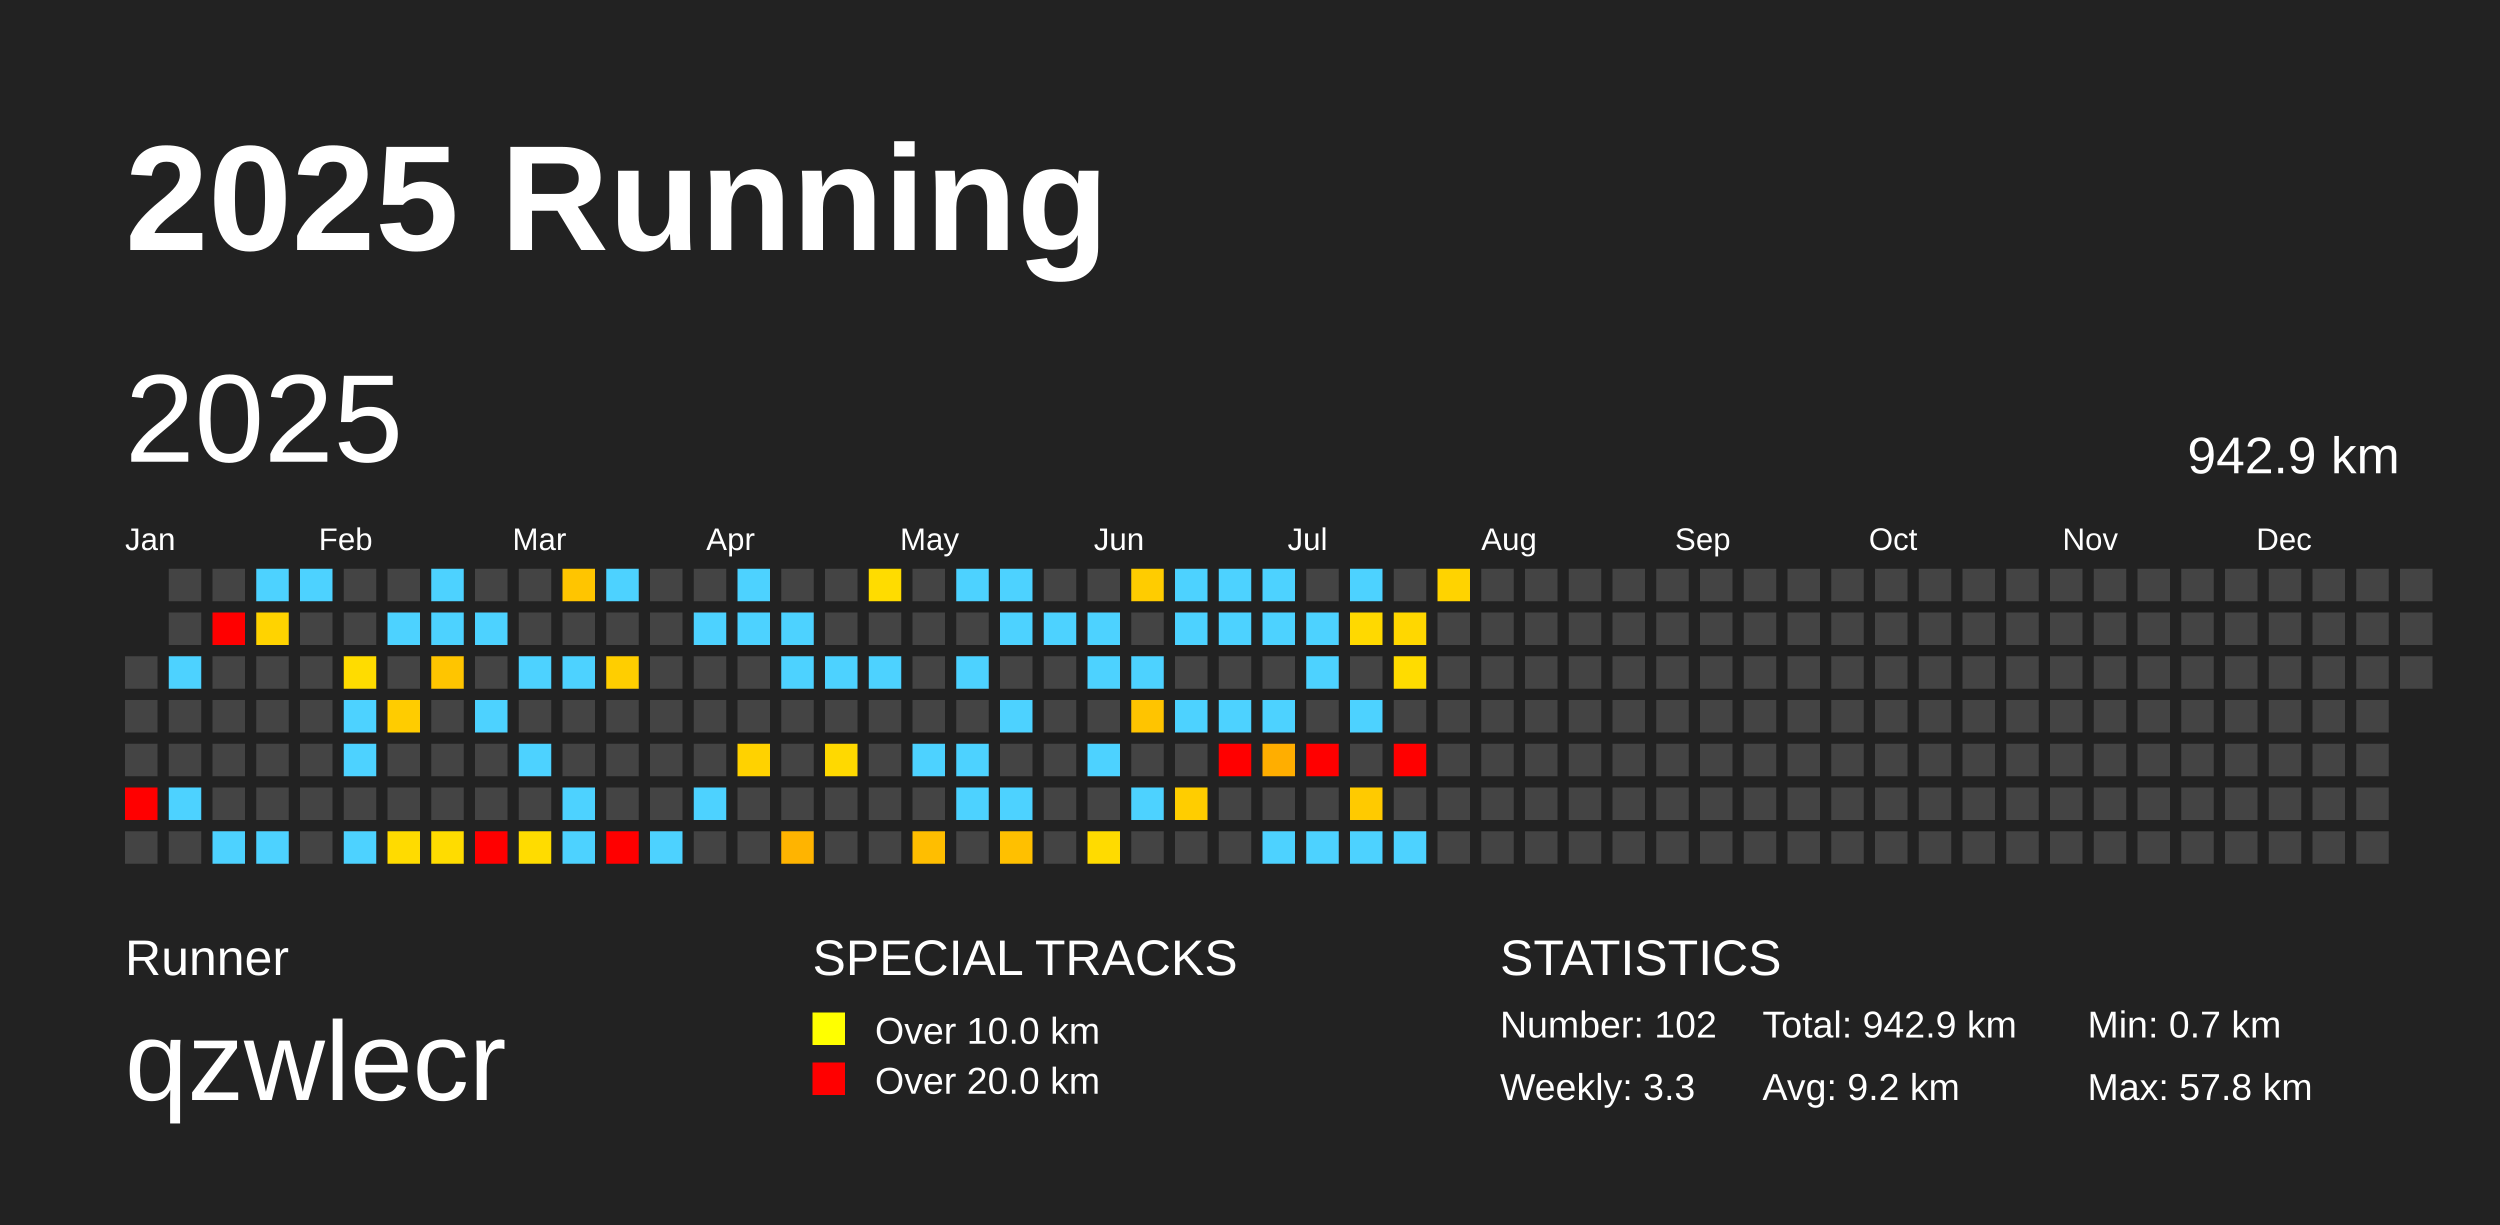
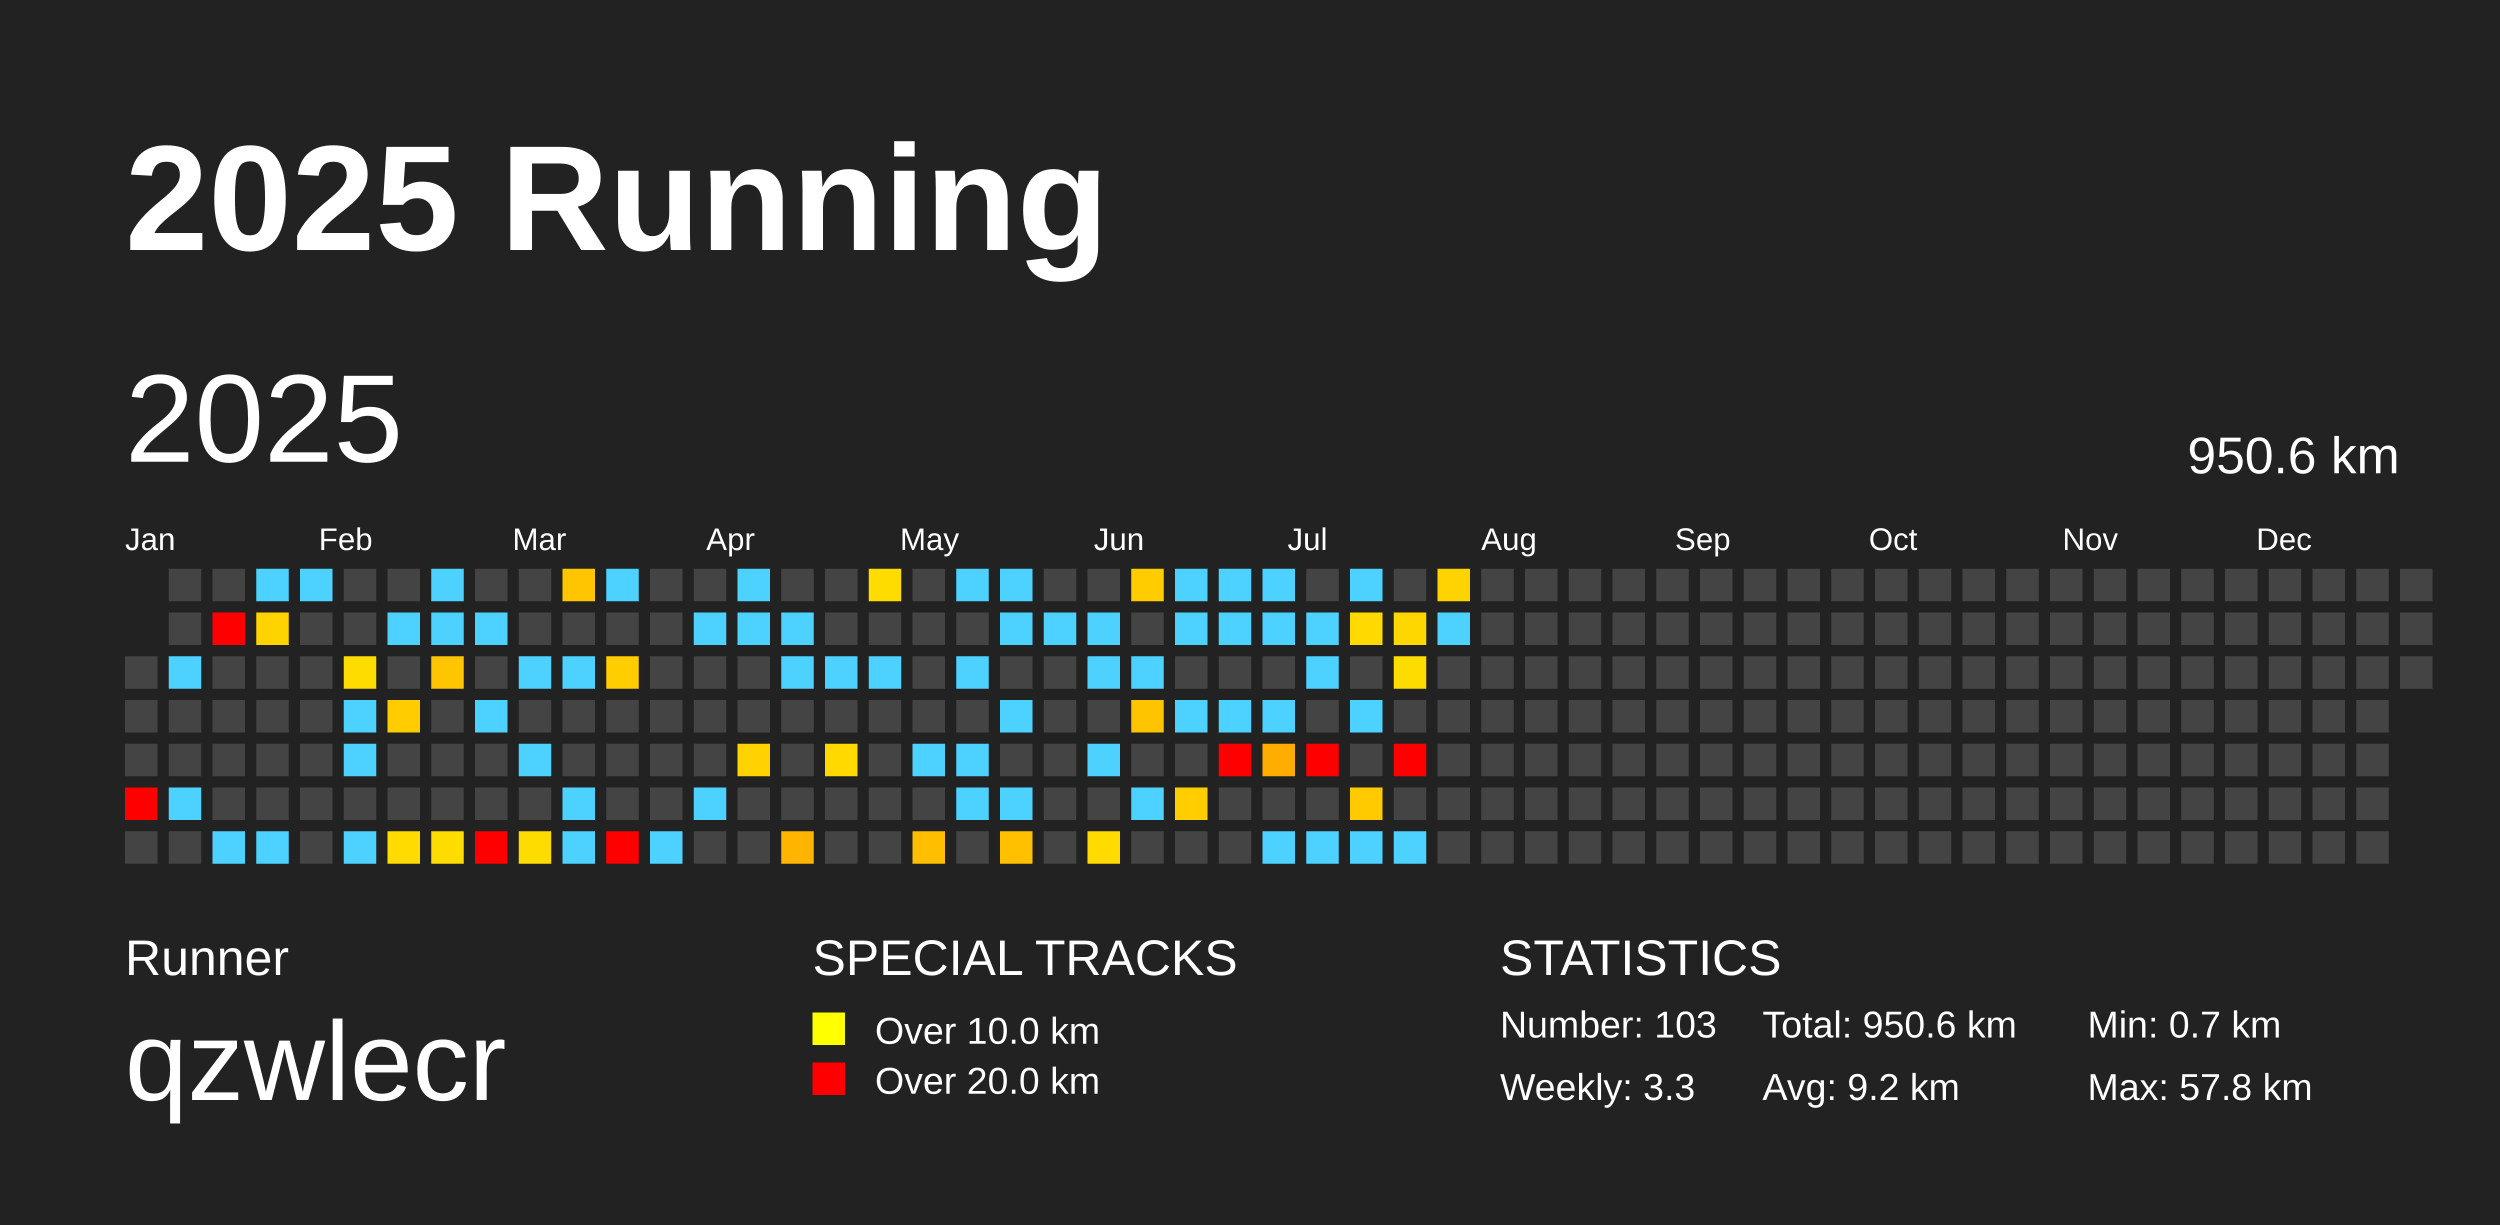
<svg xmlns="http://www.w3.org/2000/svg" baseProfile="full" height="98mm" version="1.1" viewBox="0,0,200,98" width="200mm">
  <defs />
  <rect fill="#222222" height="98" width="200" x="0" y="0" />
  <text fill="#FFFFFF" style="font-size:12px; font-family:Arial; font-weight:bold;" x="10" y="20">2025 Running</text>
  <text fill="#FFFFFF" style="font-size:4px; font-family:Arial" x="10" y="78">Runner</text>
  <text fill="#FFFFFF" style="font-size:9px; font-family:Arial" x="10" y="88">qzwlecr</text>
  <text fill="#FFFFFF" style="font-size:4px; font-family:Arial" x="65" y="78">SPECIAL TRACKS</text>
  <rect fill="yellow" height="2.6" width="2.6" x="65" y="81" />
  <text fill="#FFFFFF" style="font-size:3px; font-family:Arial" x="70" y="83.5">Over 10.0 km</text>
  <rect fill="red" height="2.6" width="2.6" x="65" y="85" />
  <text fill="#FFFFFF" style="font-size:3px; font-family:Arial" x="70" y="87.5">Over 20.0 km</text>
  <text fill="#FFFFFF" style="font-size:4px; font-family:Arial" x="120" y="78">STATISTICS</text>
-   <text fill="#FFFFFF" style="font-size:3px; font-family:Arial" x="120" y="83">Number: 102</text>
+   <text fill="#FFFFFF" style="font-size:3px; font-family:Arial" x="120" y="83">Number: 103</text>
  <text fill="#FFFFFF" style="font-size:3px; font-family:Arial" x="120" y="88">Weekly: 3.3</text>
-   <text fill="#FFFFFF" style="font-size:3px; font-family:Arial" x="141" y="83">Total: 942.9 km</text>
+   <text fill="#FFFFFF" style="font-size:3px; font-family:Arial" x="141" y="83">Total: 950.6 km</text>
  <text fill="#FFFFFF" style="font-size:3px; font-family:Arial" x="141" y="88">Avg: 9.2 km</text>
  <text fill="#FFFFFF" style="font-size:3px; font-family:Arial" x="167" y="83">Min: 0.7 km</text>
  <text fill="#FFFFFF" style="font-size:3px; font-family:Arial" x="167" y="88">Max: 57.8 km</text>
  <text dominant-baseline="hanging" fill="#FFFFFF" style="font-size:10.0px; font-family:Arial;" x="10" y="30">2025</text>
-   <text dominant-baseline="hanging" fill="#FFFFFF" style="font-size:4.125px; font-family:Arial;" x="175" y="35">942.9 km</text>
+   <text dominant-baseline="hanging" fill="#FFFFFF" style="font-size:4.125px; font-family:Arial;" x="175" y="35">950.6 km</text>
  <text fill="#FFFFFF" style="font-size:2.5px; font-family:Arial" x="10.0" y="44">Jan</text>
  <text fill="#FFFFFF" style="font-size:2.5px; font-family:Arial" x="25.5" y="44">Feb</text>
  <text fill="#FFFFFF" style="font-size:2.5px; font-family:Arial" x="41.0" y="44">Mar</text>
  <text fill="#FFFFFF" style="font-size:2.5px; font-family:Arial" x="56.5" y="44">Apr</text>
  <text fill="#FFFFFF" style="font-size:2.5px; font-family:Arial" x="72.0" y="44">May</text>
  <text fill="#FFFFFF" style="font-size:2.5px; font-family:Arial" x="87.5" y="44">Jun</text>
  <text fill="#FFFFFF" style="font-size:2.5px; font-family:Arial" x="103.0" y="44">Jul</text>
  <text fill="#FFFFFF" style="font-size:2.5px; font-family:Arial" x="118.5" y="44">Aug</text>
  <text fill="#FFFFFF" style="font-size:2.5px; font-family:Arial" x="134.0" y="44">Sep</text>
  <text fill="#FFFFFF" style="font-size:2.5px; font-family:Arial" x="149.5" y="44">Oct</text>
  <text fill="#FFFFFF" style="font-size:2.5px; font-family:Arial" x="165.0" y="44">Nov</text>
  <text fill="#FFFFFF" style="font-size:2.5px; font-family:Arial" x="180.5" y="44">Dec</text>
  <rect fill="#444444" height="2.6" width="2.6" x="10.0" y="52.5" />
  <rect fill="#444444" height="2.6" width="2.6" x="10.0" y="56.0" />
  <rect fill="#444444" height="2.6" width="2.6" x="10.0" y="59.5" />
  <rect fill="red" height="2.6" width="2.6" x="10.0" y="63.0" />
  <rect fill="#444444" height="2.6" width="2.6" x="10.0" y="66.5" />
  <rect fill="#444444" height="2.6" width="2.6" x="13.5" y="45.5" />
  <rect fill="#444444" height="2.6" width="2.6" x="13.5" y="49.0" />
  <rect fill="#4dd2ff" height="2.6" width="2.6" x="13.5" y="52.5" />
  <rect fill="#444444" height="2.6" width="2.6" x="13.5" y="56.0" />
  <rect fill="#444444" height="2.6" width="2.6" x="13.5" y="59.5" />
  <rect fill="#4dd2ff" height="2.6" width="2.6" x="13.5" y="63.0" />
  <rect fill="#444444" height="2.6" width="2.6" x="13.5" y="66.5" />
  <rect fill="#444444" height="2.6" width="2.6" x="17.0" y="45.5" />
  <rect fill="red" height="2.6" width="2.6" x="17.0" y="49.0" />
  <rect fill="#444444" height="2.6" width="2.6" x="17.0" y="52.5" />
  <rect fill="#444444" height="2.6" width="2.6" x="17.0" y="56.0" />
  <rect fill="#444444" height="2.6" width="2.6" x="17.0" y="59.5" />
  <rect fill="#444444" height="2.6" width="2.6" x="17.0" y="63.0" />
  <rect fill="#4dd2ff" height="2.6" width="2.6" x="17.0" y="66.5" />
  <rect fill="#4dd2ff" height="2.6" width="2.6" x="20.5" y="45.5" />
  <rect fill="#ffd300" height="2.6" width="2.6" x="20.5" y="49.0" />
  <rect fill="#444444" height="2.6" width="2.6" x="20.5" y="52.5" />
  <rect fill="#444444" height="2.6" width="2.6" x="20.5" y="56.0" />
  <rect fill="#444444" height="2.6" width="2.6" x="20.5" y="59.5" />
  <rect fill="#444444" height="2.6" width="2.6" x="20.5" y="63.0" />
  <rect fill="#4dd2ff" height="2.6" width="2.6" x="20.5" y="66.5" />
  <rect fill="#4dd2ff" height="2.6" width="2.6" x="24.0" y="45.5" />
  <rect fill="#444444" height="2.6" width="2.6" x="24.0" y="49.0" />
  <rect fill="#444444" height="2.6" width="2.6" x="24.0" y="52.5" />
  <rect fill="#444444" height="2.6" width="2.6" x="24.0" y="56.0" />
  <rect fill="#444444" height="2.6" width="2.6" x="24.0" y="59.5" />
  <rect fill="#444444" height="2.6" width="2.6" x="24.0" y="63.0" />
  <rect fill="#444444" height="2.6" width="2.6" x="24.0" y="66.5" />
  <rect fill="#444444" height="2.6" width="2.6" x="27.5" y="45.5" />
  <rect fill="#444444" height="2.6" width="2.6" x="27.5" y="49.0" />
  <rect fill="#ffdc00" height="2.6" width="2.6" x="27.5" y="52.5" />
  <rect fill="#4dd2ff" height="2.6" width="2.6" x="27.5" y="56.0" />
  <rect fill="#4dd2ff" height="2.6" width="2.6" x="27.5" y="59.5" />
  <rect fill="#444444" height="2.6" width="2.6" x="27.5" y="63.0" />
  <rect fill="#4dd2ff" height="2.6" width="2.6" x="27.5" y="66.5" />
  <rect fill="#444444" height="2.6" width="2.6" x="31.0" y="45.5" />
  <rect fill="#4dd2ff" height="2.6" width="2.6" x="31.0" y="49.0" />
  <rect fill="#444444" height="2.6" width="2.6" x="31.0" y="52.5" />
  <rect fill="#ffcc00" height="2.6" width="2.6" x="31.0" y="56.0" />
  <rect fill="#444444" height="2.6" width="2.6" x="31.0" y="59.5" />
  <rect fill="#444444" height="2.6" width="2.6" x="31.0" y="63.0" />
  <rect fill="#ffdb00" height="2.6" width="2.6" x="31.0" y="66.5" />
  <rect fill="#4dd2ff" height="2.6" width="2.6" x="34.5" y="45.5" />
  <rect fill="#4dd2ff" height="2.6" width="2.6" x="34.5" y="49.0" />
  <rect fill="#ffc500" height="2.6" width="2.6" x="34.5" y="52.5" />
  <rect fill="#444444" height="2.6" width="2.6" x="34.5" y="56.0" />
  <rect fill="#444444" height="2.6" width="2.6" x="34.5" y="59.5" />
  <rect fill="#444444" height="2.6" width="2.6" x="34.5" y="63.0" />
  <rect fill="#ffdc00" height="2.6" width="2.6" x="34.5" y="66.5" />
  <rect fill="#444444" height="2.6" width="2.6" x="38.0" y="45.5" />
  <rect fill="#4dd2ff" height="2.6" width="2.6" x="38.0" y="49.0" />
  <rect fill="#444444" height="2.6" width="2.6" x="38.0" y="52.5" />
  <rect fill="#4dd2ff" height="2.6" width="2.6" x="38.0" y="56.0" />
  <rect fill="#444444" height="2.6" width="2.6" x="38.0" y="59.5" />
  <rect fill="#444444" height="2.6" width="2.6" x="38.0" y="63.0" />
  <rect fill="red" height="2.6" width="2.6" x="38.0" y="66.5" />
  <rect fill="#444444" height="2.6" width="2.6" x="41.5" y="45.5" />
  <rect fill="#444444" height="2.6" width="2.6" x="41.5" y="49.0" />
  <rect fill="#4dd2ff" height="2.6" width="2.6" x="41.5" y="52.5" />
  <rect fill="#444444" height="2.6" width="2.6" x="41.5" y="56.0" />
  <rect fill="#4dd2ff" height="2.6" width="2.6" x="41.5" y="59.5" />
  <rect fill="#444444" height="2.6" width="2.6" x="41.5" y="63.0" />
  <rect fill="#ffdc00" height="2.6" width="2.6" x="41.5" y="66.5" />
  <rect fill="#ffc500" height="2.6" width="2.6" x="45.0" y="45.5" />
  <rect fill="#444444" height="2.6" width="2.6" x="45.0" y="49.0" />
  <rect fill="#4dd2ff" height="2.6" width="2.6" x="45.0" y="52.5" />
  <rect fill="#444444" height="2.6" width="2.6" x="45.0" y="56.0" />
  <rect fill="#444444" height="2.6" width="2.6" x="45.0" y="59.5" />
  <rect fill="#4dd2ff" height="2.6" width="2.6" x="45.0" y="63.0" />
  <rect fill="#4dd2ff" height="2.6" width="2.6" x="45.0" y="66.5" />
  <rect fill="#4dd2ff" height="2.6" width="2.6" x="48.5" y="45.5" />
  <rect fill="#444444" height="2.6" width="2.6" x="48.5" y="49.0" />
  <rect fill="#ffce00" height="2.6" width="2.6" x="48.5" y="52.5" />
  <rect fill="#444444" height="2.6" width="2.6" x="48.5" y="56.0" />
  <rect fill="#444444" height="2.6" width="2.6" x="48.5" y="59.5" />
  <rect fill="#444444" height="2.6" width="2.6" x="48.5" y="63.0" />
  <rect fill="red" height="2.6" width="2.6" x="48.5" y="66.5" />
  <rect fill="#444444" height="2.6" width="2.6" x="52.0" y="45.5" />
  <rect fill="#444444" height="2.6" width="2.6" x="52.0" y="49.0" />
  <rect fill="#444444" height="2.6" width="2.6" x="52.0" y="52.5" />
  <rect fill="#444444" height="2.6" width="2.6" x="52.0" y="56.0" />
  <rect fill="#444444" height="2.6" width="2.6" x="52.0" y="59.5" />
  <rect fill="#444444" height="2.6" width="2.6" x="52.0" y="63.0" />
  <rect fill="#4dd2ff" height="2.6" width="2.6" x="52.0" y="66.5" />
  <rect fill="#444444" height="2.6" width="2.6" x="55.5" y="45.5" />
  <rect fill="#4dd2ff" height="2.6" width="2.6" x="55.5" y="49.0" />
  <rect fill="#444444" height="2.6" width="2.6" x="55.5" y="52.5" />
  <rect fill="#444444" height="2.6" width="2.6" x="55.5" y="56.0" />
  <rect fill="#444444" height="2.6" width="2.6" x="55.5" y="59.5" />
  <rect fill="#4dd2ff" height="2.6" width="2.6" x="55.5" y="63.0" />
  <rect fill="#444444" height="2.6" width="2.6" x="55.5" y="66.5" />
  <rect fill="#4dd2ff" height="2.6" width="2.6" x="59.0" y="45.5" />
  <rect fill="#4dd2ff" height="2.6" width="2.6" x="59.0" y="49.0" />
  <rect fill="#444444" height="2.6" width="2.6" x="59.0" y="52.5" />
  <rect fill="#444444" height="2.6" width="2.6" x="59.0" y="56.0" />
  <rect fill="#ffd200" height="2.6" width="2.6" x="59.0" y="59.5" />
  <rect fill="#444444" height="2.6" width="2.6" x="59.0" y="63.0" />
  <rect fill="#444444" height="2.6" width="2.6" x="59.0" y="66.5" />
  <rect fill="#444444" height="2.6" width="2.6" x="62.5" y="45.5" />
  <rect fill="#4dd2ff" height="2.6" width="2.6" x="62.5" y="49.0" />
  <rect fill="#4dd2ff" height="2.6" width="2.6" x="62.5" y="52.5" />
  <rect fill="#444444" height="2.6" width="2.6" x="62.5" y="56.0" />
  <rect fill="#444444" height="2.6" width="2.6" x="62.5" y="59.5" />
  <rect fill="#444444" height="2.6" width="2.6" x="62.5" y="63.0" />
  <rect fill="#ffb400" height="2.6" width="2.6" x="62.5" y="66.5" />
  <rect fill="#444444" height="2.6" width="2.6" x="66.0" y="45.5" />
  <rect fill="#444444" height="2.6" width="2.6" x="66.0" y="49.0" />
  <rect fill="#4dd2ff" height="2.6" width="2.6" x="66.0" y="52.5" />
  <rect fill="#444444" height="2.6" width="2.6" x="66.0" y="56.0" />
  <rect fill="#ffd900" height="2.6" width="2.6" x="66.0" y="59.5" />
  <rect fill="#444444" height="2.6" width="2.6" x="66.0" y="63.0" />
  <rect fill="#444444" height="2.6" width="2.6" x="66.0" y="66.5" />
  <rect fill="#ffdc00" height="2.6" width="2.6" x="69.5" y="45.5" />
  <rect fill="#444444" height="2.6" width="2.6" x="69.5" y="49.0" />
  <rect fill="#4dd2ff" height="2.6" width="2.6" x="69.5" y="52.5" />
  <rect fill="#444444" height="2.6" width="2.6" x="69.5" y="56.0" />
  <rect fill="#444444" height="2.6" width="2.6" x="69.5" y="59.5" />
  <rect fill="#444444" height="2.6" width="2.6" x="69.5" y="63.0" />
  <rect fill="#444444" height="2.6" width="2.6" x="69.5" y="66.5" />
  <rect fill="#444444" height="2.6" width="2.6" x="73.0" y="45.5" />
  <rect fill="#444444" height="2.6" width="2.6" x="73.0" y="49.0" />
  <rect fill="#444444" height="2.6" width="2.6" x="73.0" y="52.5" />
  <rect fill="#444444" height="2.6" width="2.6" x="73.0" y="56.0" />
  <rect fill="#4dd2ff" height="2.6" width="2.6" x="73.0" y="59.5" />
  <rect fill="#444444" height="2.6" width="2.6" x="73.0" y="63.0" />
  <rect fill="#ffbe00" height="2.6" width="2.6" x="73.0" y="66.5" />
  <rect fill="#4dd2ff" height="2.6" width="2.6" x="76.5" y="45.5" />
  <rect fill="#444444" height="2.6" width="2.6" x="76.5" y="49.0" />
  <rect fill="#4dd2ff" height="2.6" width="2.6" x="76.5" y="52.5" />
  <rect fill="#444444" height="2.6" width="2.6" x="76.5" y="56.0" />
  <rect fill="#4dd2ff" height="2.6" width="2.6" x="76.5" y="59.5" />
  <rect fill="#4dd2ff" height="2.6" width="2.6" x="76.5" y="63.0" />
  <rect fill="#444444" height="2.6" width="2.6" x="76.5" y="66.5" />
  <rect fill="#4dd2ff" height="2.6" width="2.6" x="80.0" y="45.5" />
  <rect fill="#4dd2ff" height="2.6" width="2.6" x="80.0" y="49.0" />
  <rect fill="#444444" height="2.6" width="2.6" x="80.0" y="52.5" />
  <rect fill="#4dd2ff" height="2.6" width="2.6" x="80.0" y="56.0" />
  <rect fill="#444444" height="2.6" width="2.6" x="80.0" y="59.5" />
  <rect fill="#4dd2ff" height="2.6" width="2.6" x="80.0" y="63.0" />
  <rect fill="#ffc000" height="2.6" width="2.6" x="80.0" y="66.5" />
  <rect fill="#444444" height="2.6" width="2.6" x="83.5" y="45.5" />
  <rect fill="#4dd2ff" height="2.6" width="2.6" x="83.5" y="49.0" />
  <rect fill="#444444" height="2.6" width="2.6" x="83.5" y="52.5" />
  <rect fill="#444444" height="2.6" width="2.6" x="83.5" y="56.0" />
  <rect fill="#444444" height="2.6" width="2.6" x="83.5" y="59.5" />
  <rect fill="#444444" height="2.6" width="2.6" x="83.5" y="63.0" />
  <rect fill="#444444" height="2.6" width="2.6" x="83.5" y="66.5" />
  <rect fill="#444444" height="2.6" width="2.6" x="87.0" y="45.5" />
  <rect fill="#4dd2ff" height="2.6" width="2.6" x="87.0" y="49.0" />
  <rect fill="#4dd2ff" height="2.6" width="2.6" x="87.0" y="52.5" />
  <rect fill="#444444" height="2.6" width="2.6" x="87.0" y="56.0" />
  <rect fill="#4dd2ff" height="2.6" width="2.6" x="87.0" y="59.5" />
  <rect fill="#444444" height="2.6" width="2.6" x="87.0" y="63.0" />
  <rect fill="#ffdb00" height="2.6" width="2.6" x="87.0" y="66.5" />
  <rect fill="#ffcc00" height="2.6" width="2.6" x="90.5" y="45.5" />
  <rect fill="#444444" height="2.6" width="2.6" x="90.5" y="49.0" />
  <rect fill="#4dd2ff" height="2.6" width="2.6" x="90.5" y="52.5" />
  <rect fill="#ffc400" height="2.6" width="2.6" x="90.5" y="56.0" />
  <rect fill="#444444" height="2.6" width="2.6" x="90.5" y="59.5" />
  <rect fill="#4dd2ff" height="2.6" width="2.6" x="90.5" y="63.0" />
  <rect fill="#444444" height="2.6" width="2.6" x="90.5" y="66.5" />
  <rect fill="#4dd2ff" height="2.6" width="2.6" x="94.0" y="45.5" />
  <rect fill="#4dd2ff" height="2.6" width="2.6" x="94.0" y="49.0" />
  <rect fill="#444444" height="2.6" width="2.6" x="94.0" y="52.5" />
  <rect fill="#4dd2ff" height="2.6" width="2.6" x="94.0" y="56.0" />
  <rect fill="#444444" height="2.6" width="2.6" x="94.0" y="59.5" />
  <rect fill="#ffcd00" height="2.6" width="2.6" x="94.0" y="63.0" />
  <rect fill="#444444" height="2.6" width="2.6" x="94.0" y="66.5" />
  <rect fill="#4dd2ff" height="2.6" width="2.6" x="97.5" y="45.5" />
  <rect fill="#4dd2ff" height="2.6" width="2.6" x="97.5" y="49.0" />
  <rect fill="#444444" height="2.6" width="2.6" x="97.5" y="52.5" />
  <rect fill="#4dd2ff" height="2.6" width="2.6" x="97.5" y="56.0" />
  <rect fill="red" height="2.6" width="2.6" x="97.5" y="59.5" />
  <rect fill="#444444" height="2.6" width="2.6" x="97.5" y="63.0" />
  <rect fill="#444444" height="2.6" width="2.6" x="97.5" y="66.5" />
  <rect fill="#4dd2ff" height="2.6" width="2.6" x="101.0" y="45.5" />
  <rect fill="#4dd2ff" height="2.6" width="2.6" x="101.0" y="49.0" />
  <rect fill="#444444" height="2.6" width="2.6" x="101.0" y="52.5" />
  <rect fill="#4dd2ff" height="2.6" width="2.6" x="101.0" y="56.0" />
  <rect fill="#ffae00" height="2.6" width="2.6" x="101.0" y="59.5" />
  <rect fill="#444444" height="2.6" width="2.6" x="101.0" y="63.0" />
  <rect fill="#4dd2ff" height="2.6" width="2.6" x="101.0" y="66.5" />
  <rect fill="#444444" height="2.6" width="2.6" x="104.5" y="45.5" />
  <rect fill="#4dd2ff" height="2.6" width="2.6" x="104.5" y="49.0" />
  <rect fill="#4dd2ff" height="2.6" width="2.6" x="104.5" y="52.5" />
  <rect fill="#444444" height="2.6" width="2.6" x="104.5" y="56.0" />
  <rect fill="red" height="2.6" width="2.6" x="104.5" y="59.5" />
  <rect fill="#444444" height="2.6" width="2.6" x="104.5" y="63.0" />
  <rect fill="#4dd2ff" height="2.6" width="2.6" x="104.5" y="66.5" />
  <rect fill="#4dd2ff" height="2.6" width="2.6" x="108.0" y="45.5" />
  <rect fill="#ffd900" height="2.6" width="2.6" x="108.0" y="49.0" />
  <rect fill="#444444" height="2.6" width="2.6" x="108.0" y="52.5" />
  <rect fill="#4dd2ff" height="2.6" width="2.6" x="108.0" y="56.0" />
  <rect fill="#444444" height="2.6" width="2.6" x="108.0" y="59.5" />
  <rect fill="#ffca00" height="2.6" width="2.6" x="108.0" y="63.0" />
  <rect fill="#4dd2ff" height="2.6" width="2.6" x="108.0" y="66.5" />
  <rect fill="#444444" height="2.6" width="2.6" x="111.5" y="45.5" />
  <rect fill="#ffd700" height="2.6" width="2.6" x="111.5" y="49.0" />
  <rect fill="#ffdc00" height="2.6" width="2.6" x="111.5" y="52.5" />
  <rect fill="#444444" height="2.6" width="2.6" x="111.5" y="56.0" />
  <rect fill="red" height="2.6" width="2.6" x="111.5" y="59.5" />
  <rect fill="#444444" height="2.6" width="2.6" x="111.5" y="63.0" />
  <rect fill="#4dd2ff" height="2.6" width="2.6" x="111.5" y="66.5" />
  <rect fill="#ffd300" height="2.6" width="2.6" x="115.0" y="45.5" />
-   <rect fill="#444444" height="2.6" width="2.6" x="115.0" y="49.0" />
+   <rect fill="#4dd2ff" height="2.6" width="2.6" x="115.0" y="49.0" />
  <rect fill="#444444" height="2.6" width="2.6" x="115.0" y="52.5" />
  <rect fill="#444444" height="2.6" width="2.6" x="115.0" y="56.0" />
  <rect fill="#444444" height="2.6" width="2.6" x="115.0" y="59.5" />
  <rect fill="#444444" height="2.6" width="2.6" x="115.0" y="63.0" />
  <rect fill="#444444" height="2.6" width="2.6" x="115.0" y="66.5" />
  <rect fill="#444444" height="2.6" width="2.6" x="118.5" y="45.5" />
  <rect fill="#444444" height="2.6" width="2.6" x="118.5" y="49.0" />
  <rect fill="#444444" height="2.6" width="2.6" x="118.5" y="52.5" />
  <rect fill="#444444" height="2.6" width="2.6" x="118.5" y="56.0" />
  <rect fill="#444444" height="2.6" width="2.6" x="118.5" y="59.5" />
  <rect fill="#444444" height="2.6" width="2.6" x="118.5" y="63.0" />
  <rect fill="#444444" height="2.6" width="2.6" x="118.5" y="66.5" />
  <rect fill="#444444" height="2.6" width="2.6" x="122.0" y="45.5" />
  <rect fill="#444444" height="2.6" width="2.6" x="122.0" y="49.0" />
  <rect fill="#444444" height="2.6" width="2.6" x="122.0" y="52.5" />
  <rect fill="#444444" height="2.6" width="2.6" x="122.0" y="56.0" />
  <rect fill="#444444" height="2.6" width="2.6" x="122.0" y="59.5" />
  <rect fill="#444444" height="2.6" width="2.6" x="122.0" y="63.0" />
  <rect fill="#444444" height="2.6" width="2.6" x="122.0" y="66.5" />
  <rect fill="#444444" height="2.6" width="2.6" x="125.5" y="45.5" />
  <rect fill="#444444" height="2.6" width="2.6" x="125.5" y="49.0" />
  <rect fill="#444444" height="2.6" width="2.6" x="125.5" y="52.5" />
  <rect fill="#444444" height="2.6" width="2.6" x="125.5" y="56.0" />
  <rect fill="#444444" height="2.6" width="2.6" x="125.5" y="59.5" />
  <rect fill="#444444" height="2.6" width="2.6" x="125.5" y="63.0" />
  <rect fill="#444444" height="2.6" width="2.6" x="125.5" y="66.5" />
  <rect fill="#444444" height="2.6" width="2.6" x="129.0" y="45.5" />
  <rect fill="#444444" height="2.6" width="2.6" x="129.0" y="49.0" />
  <rect fill="#444444" height="2.6" width="2.6" x="129.0" y="52.5" />
  <rect fill="#444444" height="2.6" width="2.6" x="129.0" y="56.0" />
  <rect fill="#444444" height="2.6" width="2.6" x="129.0" y="59.5" />
  <rect fill="#444444" height="2.6" width="2.6" x="129.0" y="63.0" />
  <rect fill="#444444" height="2.6" width="2.6" x="129.0" y="66.5" />
  <rect fill="#444444" height="2.6" width="2.6" x="132.5" y="45.5" />
  <rect fill="#444444" height="2.6" width="2.6" x="132.5" y="49.0" />
  <rect fill="#444444" height="2.6" width="2.6" x="132.5" y="52.5" />
  <rect fill="#444444" height="2.6" width="2.6" x="132.5" y="56.0" />
  <rect fill="#444444" height="2.6" width="2.6" x="132.5" y="59.5" />
  <rect fill="#444444" height="2.6" width="2.6" x="132.5" y="63.0" />
  <rect fill="#444444" height="2.6" width="2.6" x="132.5" y="66.5" />
  <rect fill="#444444" height="2.6" width="2.6" x="136.0" y="45.5" />
  <rect fill="#444444" height="2.6" width="2.6" x="136.0" y="49.0" />
  <rect fill="#444444" height="2.6" width="2.6" x="136.0" y="52.5" />
  <rect fill="#444444" height="2.6" width="2.6" x="136.0" y="56.0" />
  <rect fill="#444444" height="2.6" width="2.6" x="136.0" y="59.5" />
  <rect fill="#444444" height="2.6" width="2.6" x="136.0" y="63.0" />
  <rect fill="#444444" height="2.6" width="2.6" x="136.0" y="66.5" />
  <rect fill="#444444" height="2.6" width="2.6" x="139.5" y="45.5" />
  <rect fill="#444444" height="2.6" width="2.6" x="139.5" y="49.0" />
  <rect fill="#444444" height="2.6" width="2.6" x="139.5" y="52.5" />
  <rect fill="#444444" height="2.6" width="2.6" x="139.5" y="56.0" />
  <rect fill="#444444" height="2.6" width="2.6" x="139.5" y="59.5" />
  <rect fill="#444444" height="2.6" width="2.6" x="139.5" y="63.0" />
  <rect fill="#444444" height="2.6" width="2.6" x="139.5" y="66.5" />
  <rect fill="#444444" height="2.6" width="2.6" x="143.0" y="45.5" />
  <rect fill="#444444" height="2.6" width="2.6" x="143.0" y="49.0" />
  <rect fill="#444444" height="2.6" width="2.6" x="143.0" y="52.5" />
  <rect fill="#444444" height="2.6" width="2.6" x="143.0" y="56.0" />
  <rect fill="#444444" height="2.6" width="2.6" x="143.0" y="59.5" />
  <rect fill="#444444" height="2.6" width="2.6" x="143.0" y="63.0" />
  <rect fill="#444444" height="2.6" width="2.6" x="143.0" y="66.5" />
  <rect fill="#444444" height="2.6" width="2.6" x="146.5" y="45.5" />
  <rect fill="#444444" height="2.6" width="2.6" x="146.5" y="49.0" />
  <rect fill="#444444" height="2.6" width="2.6" x="146.5" y="52.5" />
  <rect fill="#444444" height="2.6" width="2.6" x="146.5" y="56.0" />
  <rect fill="#444444" height="2.6" width="2.6" x="146.5" y="59.5" />
  <rect fill="#444444" height="2.6" width="2.6" x="146.5" y="63.0" />
  <rect fill="#444444" height="2.6" width="2.6" x="146.5" y="66.5" />
  <rect fill="#444444" height="2.6" width="2.6" x="150.0" y="45.5" />
  <rect fill="#444444" height="2.6" width="2.6" x="150.0" y="49.0" />
  <rect fill="#444444" height="2.6" width="2.6" x="150.0" y="52.5" />
  <rect fill="#444444" height="2.6" width="2.6" x="150.0" y="56.0" />
  <rect fill="#444444" height="2.6" width="2.6" x="150.0" y="59.5" />
  <rect fill="#444444" height="2.6" width="2.6" x="150.0" y="63.0" />
  <rect fill="#444444" height="2.6" width="2.6" x="150.0" y="66.5" />
  <rect fill="#444444" height="2.6" width="2.6" x="153.5" y="45.5" />
  <rect fill="#444444" height="2.6" width="2.6" x="153.5" y="49.0" />
  <rect fill="#444444" height="2.6" width="2.6" x="153.5" y="52.5" />
  <rect fill="#444444" height="2.6" width="2.6" x="153.5" y="56.0" />
  <rect fill="#444444" height="2.6" width="2.6" x="153.5" y="59.5" />
  <rect fill="#444444" height="2.6" width="2.6" x="153.5" y="63.0" />
  <rect fill="#444444" height="2.6" width="2.6" x="153.5" y="66.5" />
  <rect fill="#444444" height="2.6" width="2.6" x="157.0" y="45.5" />
  <rect fill="#444444" height="2.6" width="2.6" x="157.0" y="49.0" />
  <rect fill="#444444" height="2.6" width="2.6" x="157.0" y="52.5" />
  <rect fill="#444444" height="2.6" width="2.6" x="157.0" y="56.0" />
  <rect fill="#444444" height="2.6" width="2.6" x="157.0" y="59.5" />
  <rect fill="#444444" height="2.6" width="2.6" x="157.0" y="63.0" />
  <rect fill="#444444" height="2.6" width="2.6" x="157.0" y="66.5" />
  <rect fill="#444444" height="2.6" width="2.6" x="160.5" y="45.5" />
  <rect fill="#444444" height="2.6" width="2.6" x="160.5" y="49.0" />
  <rect fill="#444444" height="2.6" width="2.6" x="160.5" y="52.5" />
  <rect fill="#444444" height="2.6" width="2.6" x="160.5" y="56.0" />
  <rect fill="#444444" height="2.6" width="2.6" x="160.5" y="59.5" />
  <rect fill="#444444" height="2.6" width="2.6" x="160.5" y="63.0" />
  <rect fill="#444444" height="2.6" width="2.6" x="160.5" y="66.5" />
  <rect fill="#444444" height="2.6" width="2.6" x="164.0" y="45.5" />
  <rect fill="#444444" height="2.6" width="2.6" x="164.0" y="49.0" />
  <rect fill="#444444" height="2.6" width="2.6" x="164.0" y="52.5" />
  <rect fill="#444444" height="2.6" width="2.6" x="164.0" y="56.0" />
  <rect fill="#444444" height="2.6" width="2.6" x="164.0" y="59.5" />
  <rect fill="#444444" height="2.6" width="2.6" x="164.0" y="63.0" />
  <rect fill="#444444" height="2.6" width="2.6" x="164.0" y="66.5" />
  <rect fill="#444444" height="2.6" width="2.6" x="167.5" y="45.5" />
  <rect fill="#444444" height="2.6" width="2.6" x="167.5" y="49.0" />
  <rect fill="#444444" height="2.6" width="2.6" x="167.5" y="52.5" />
  <rect fill="#444444" height="2.6" width="2.6" x="167.5" y="56.0" />
  <rect fill="#444444" height="2.6" width="2.6" x="167.5" y="59.5" />
  <rect fill="#444444" height="2.6" width="2.6" x="167.5" y="63.0" />
  <rect fill="#444444" height="2.6" width="2.6" x="167.5" y="66.5" />
  <rect fill="#444444" height="2.6" width="2.6" x="171.0" y="45.5" />
  <rect fill="#444444" height="2.6" width="2.6" x="171.0" y="49.0" />
  <rect fill="#444444" height="2.6" width="2.6" x="171.0" y="52.5" />
  <rect fill="#444444" height="2.6" width="2.6" x="171.0" y="56.0" />
  <rect fill="#444444" height="2.6" width="2.6" x="171.0" y="59.5" />
  <rect fill="#444444" height="2.6" width="2.6" x="171.0" y="63.0" />
  <rect fill="#444444" height="2.6" width="2.6" x="171.0" y="66.5" />
  <rect fill="#444444" height="2.6" width="2.6" x="174.5" y="45.5" />
  <rect fill="#444444" height="2.6" width="2.6" x="174.5" y="49.0" />
  <rect fill="#444444" height="2.6" width="2.6" x="174.5" y="52.5" />
  <rect fill="#444444" height="2.6" width="2.6" x="174.5" y="56.0" />
  <rect fill="#444444" height="2.6" width="2.6" x="174.5" y="59.5" />
  <rect fill="#444444" height="2.6" width="2.6" x="174.5" y="63.0" />
  <rect fill="#444444" height="2.6" width="2.6" x="174.5" y="66.5" />
  <rect fill="#444444" height="2.6" width="2.6" x="178.0" y="45.5" />
  <rect fill="#444444" height="2.6" width="2.6" x="178.0" y="49.0" />
  <rect fill="#444444" height="2.6" width="2.6" x="178.0" y="52.5" />
  <rect fill="#444444" height="2.6" width="2.6" x="178.0" y="56.0" />
  <rect fill="#444444" height="2.6" width="2.6" x="178.0" y="59.5" />
  <rect fill="#444444" height="2.6" width="2.6" x="178.0" y="63.0" />
  <rect fill="#444444" height="2.6" width="2.6" x="178.0" y="66.5" />
  <rect fill="#444444" height="2.6" width="2.6" x="181.5" y="45.5" />
  <rect fill="#444444" height="2.6" width="2.6" x="181.5" y="49.0" />
  <rect fill="#444444" height="2.6" width="2.6" x="181.5" y="52.5" />
  <rect fill="#444444" height="2.6" width="2.6" x="181.5" y="56.0" />
  <rect fill="#444444" height="2.6" width="2.6" x="181.5" y="59.5" />
  <rect fill="#444444" height="2.6" width="2.6" x="181.5" y="63.0" />
  <rect fill="#444444" height="2.6" width="2.6" x="181.5" y="66.5" />
  <rect fill="#444444" height="2.6" width="2.6" x="185.0" y="45.5" />
  <rect fill="#444444" height="2.6" width="2.6" x="185.0" y="49.0" />
  <rect fill="#444444" height="2.6" width="2.6" x="185.0" y="52.5" />
  <rect fill="#444444" height="2.6" width="2.6" x="185.0" y="56.0" />
  <rect fill="#444444" height="2.6" width="2.6" x="185.0" y="59.5" />
  <rect fill="#444444" height="2.6" width="2.6" x="185.0" y="63.0" />
  <rect fill="#444444" height="2.6" width="2.6" x="185.0" y="66.5" />
  <rect fill="#444444" height="2.6" width="2.6" x="188.5" y="45.5" />
  <rect fill="#444444" height="2.6" width="2.6" x="188.5" y="49.0" />
  <rect fill="#444444" height="2.6" width="2.6" x="188.5" y="52.5" />
  <rect fill="#444444" height="2.6" width="2.6" x="188.5" y="56.0" />
  <rect fill="#444444" height="2.6" width="2.6" x="188.5" y="59.5" />
  <rect fill="#444444" height="2.6" width="2.6" x="188.5" y="63.0" />
  <rect fill="#444444" height="2.6" width="2.6" x="188.5" y="66.5" />
  <rect fill="#444444" height="2.6" width="2.6" x="192.0" y="45.5" />
  <rect fill="#444444" height="2.6" width="2.6" x="192.0" y="49.0" />
  <rect fill="#444444" height="2.6" width="2.6" x="192.0" y="52.5" />
</svg>
